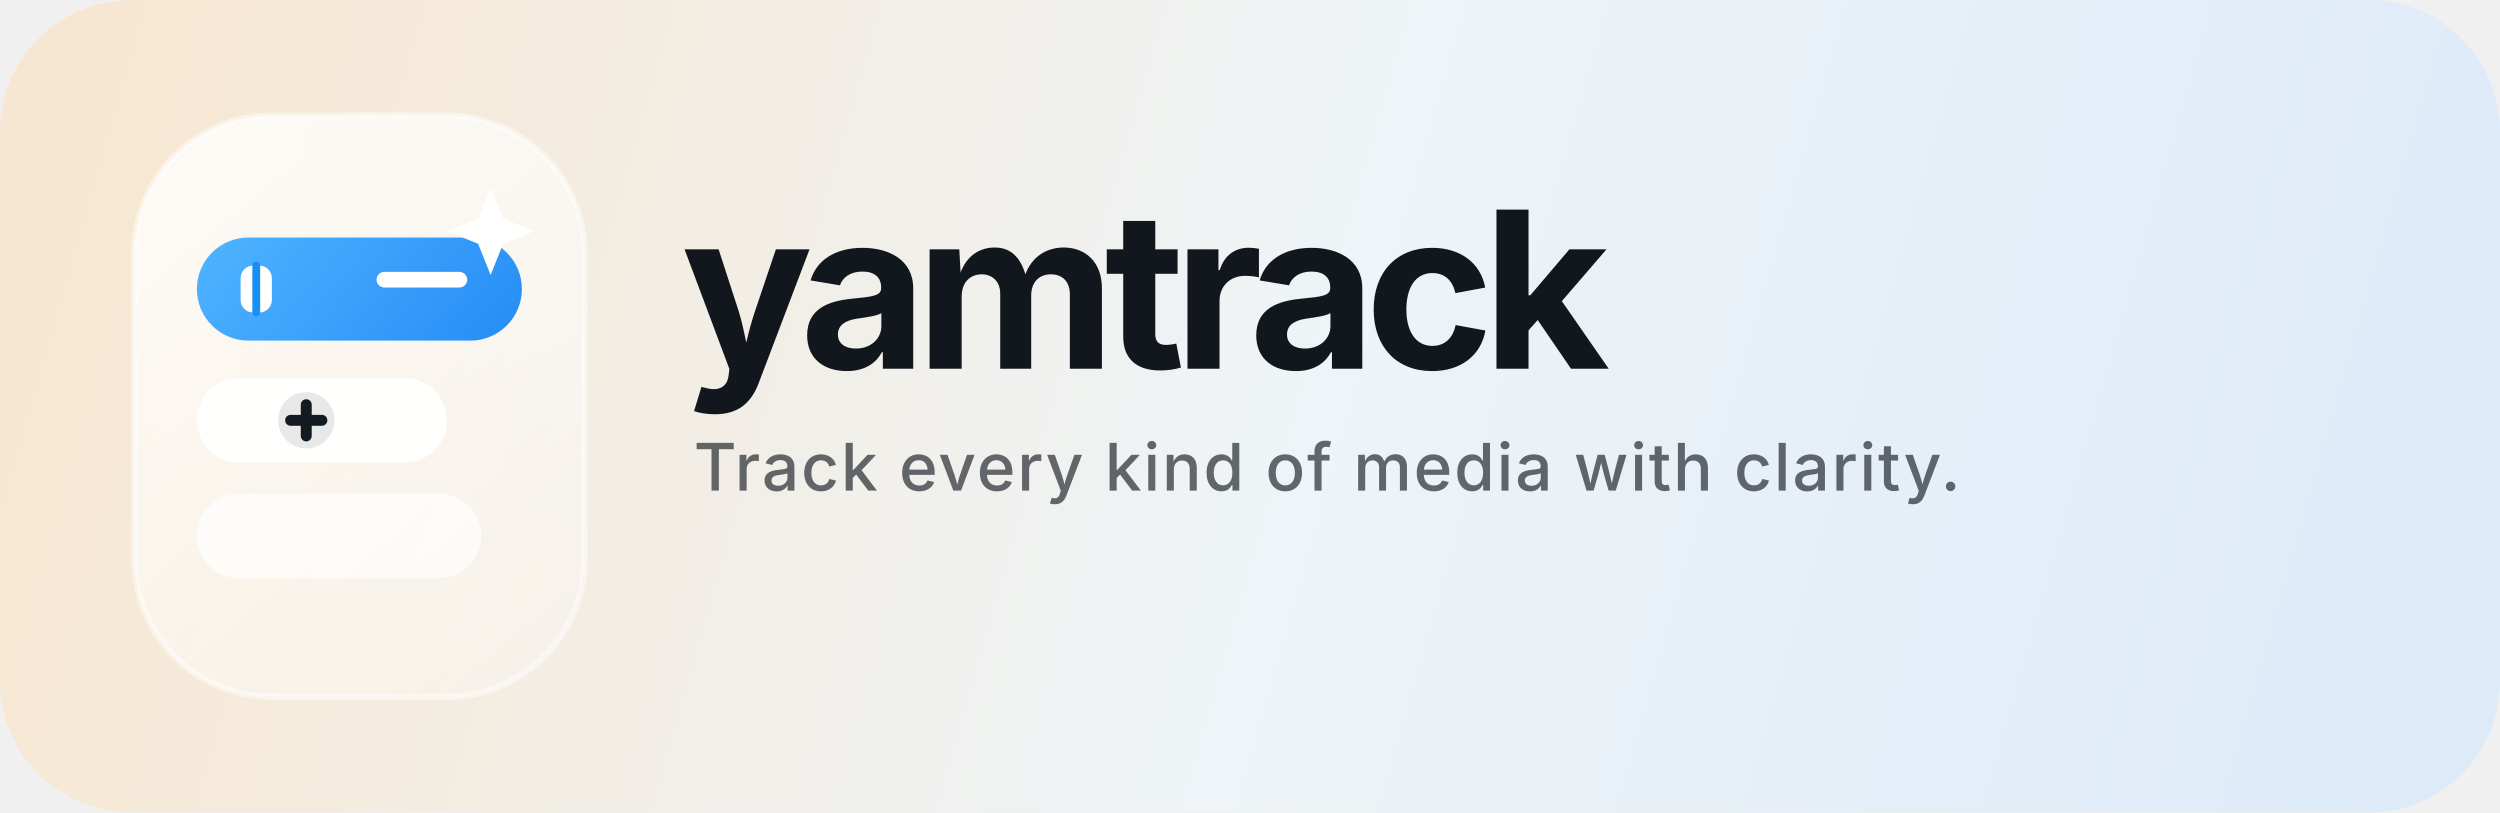
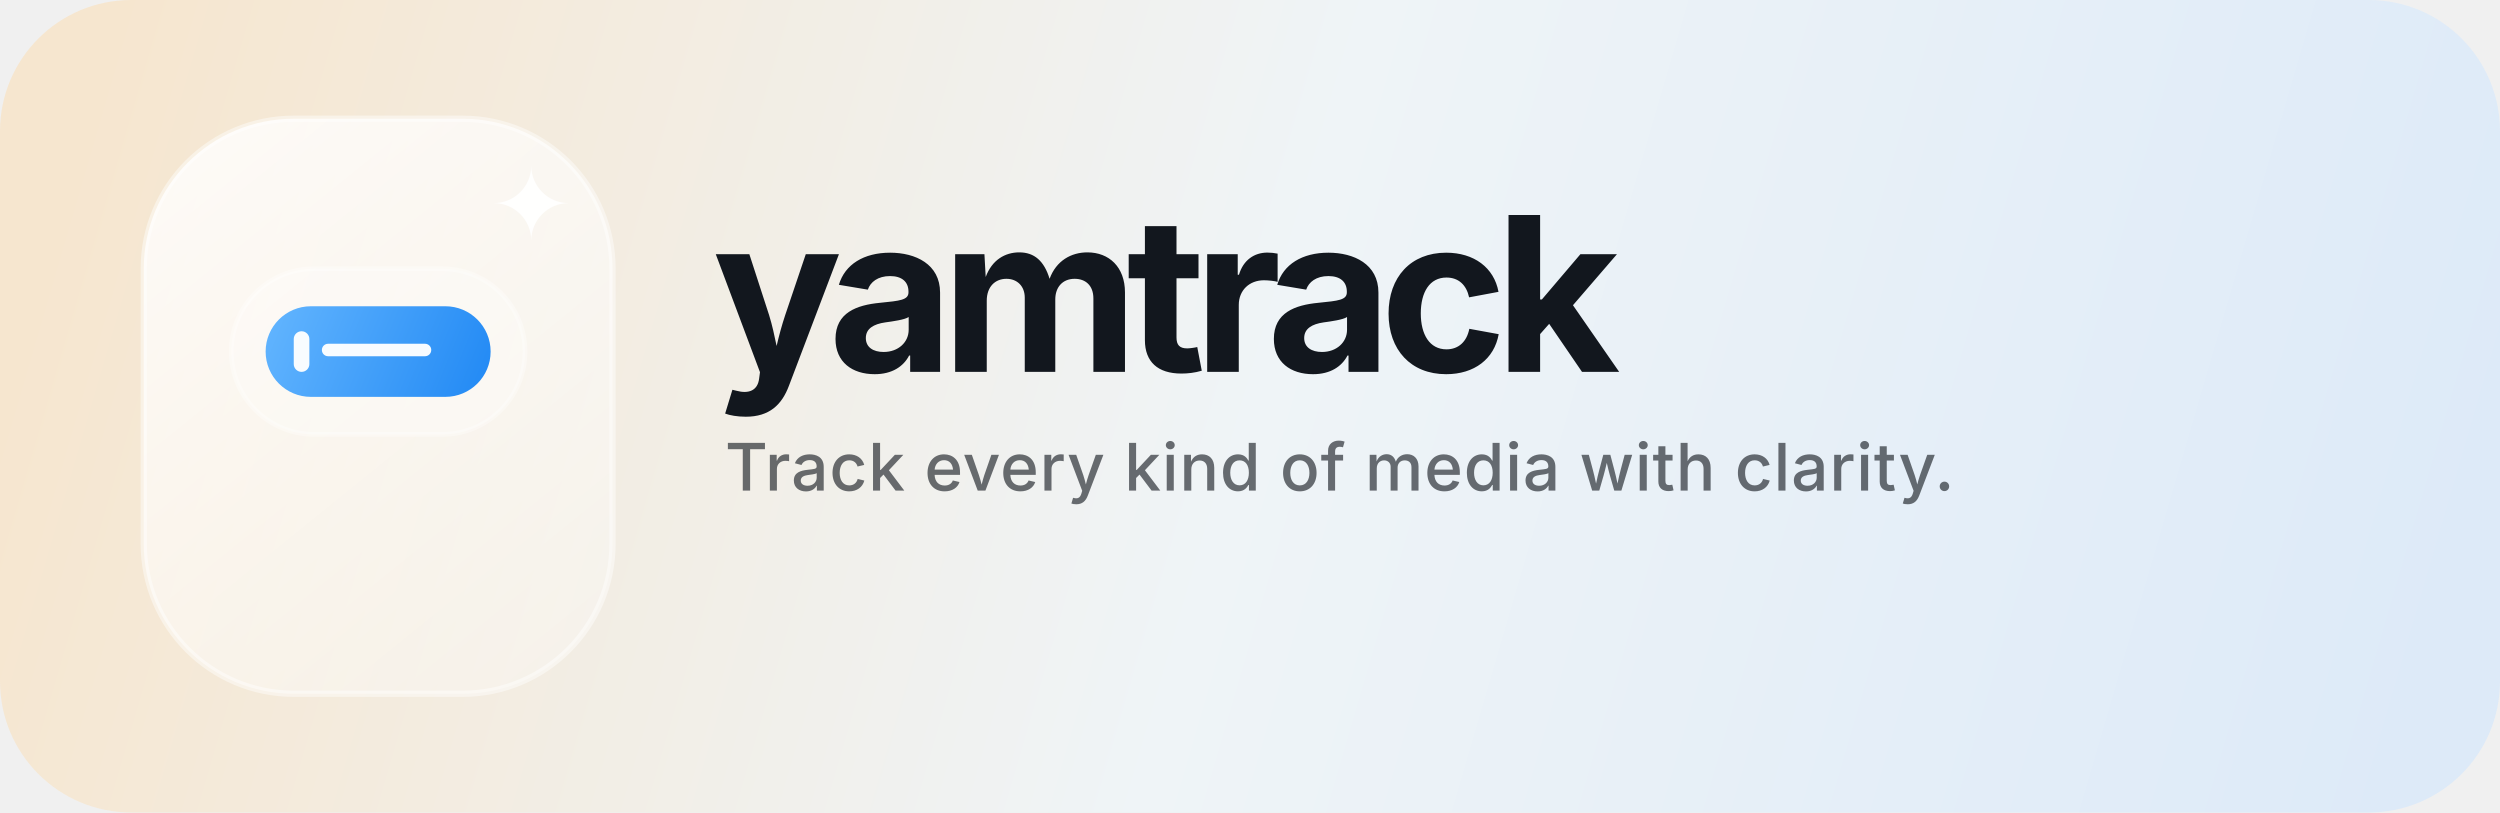
<svg xmlns="http://www.w3.org/2000/svg" width="1600" height="520" viewBox="0 0 1600 520" fill="none">
  <defs>
-     <linearGradient id="panel" x1="68" y1="48" x2="1550" y2="472" gradientUnits="userSpaceOnUse">
-       <stop stop-color="#F7E7D2" />
-       <stop offset="0.52" stop-color="#EEF4F7" />
+     <linearGradient id="panel" x1="64" y1="44" x2="1544" y2="476" gradientUnits="userSpaceOnUse">
+       <stop stop-color="#F6E6CF" />
+       <stop offset="0.5" stop-color="#EFF4F7" />
      <stop offset="1" stop-color="#DDEAF8" />
    </linearGradient>
-     <linearGradient id="miniGlass" x1="102" y1="102" x2="358" y2="414" gradientUnits="userSpaceOnUse">
-       <stop stop-color="#FFFFFF" stop-opacity="0.8" />
+     <linearGradient id="miniGlass" x1="112" y1="88" x2="382" y2="422" gradientUnits="userSpaceOnUse">
+       <stop stop-color="#FFFFFF" stop-opacity="0.82" />
      <stop offset="1" stop-color="#FFFFFF" stop-opacity="0.26" />
    </linearGradient>
-     <linearGradient id="miniAccent" x1="138" y1="154" x2="352" y2="338" gradientUnits="userSpaceOnUse">
-       <stop stop-color="#4DB2FF" />
-       <stop offset="1" stop-color="#127AF1" />
+     <linearGradient id="miniSlot" x1="160" y1="198" x2="326" y2="266" gradientUnits="userSpaceOnUse">
+       <stop stop-color="#67B8FF" />
+       <stop offset="1" stop-color="#1A84F3" />
    </linearGradient>
  </defs>
  <rect width="1600" height="520" rx="84" fill="url(#panel)" />
  <g>
-     <rect x="86" y="74" width="288" height="372" rx="88" fill="url(#miniGlass)" />
-     <rect x="86" y="74" width="288" height="372" rx="88" stroke="white" stroke-opacity="0.46" stroke-width="4" />
-     <rect x="126" y="152" width="208" height="66" rx="33" fill="url(#miniAccent)" />
-     <rect x="126" y="242" width="160" height="54" rx="27" fill="white" fill-opacity="0.96" />
-     <rect x="126" y="316" width="182" height="54" rx="27" fill="white" fill-opacity="0.7" />
-     <rect x="154" y="170" width="20" height="30" rx="8" fill="white" />
-     <path d="M164 170V200" stroke="#1790F5" stroke-width="5" stroke-linecap="round" />
-     <path d="M246 179H294" stroke="white" stroke-width="10" stroke-linecap="round" />
-     <circle cx="196" cy="269" r="18" fill="#1A1C20" fill-opacity="0.1" />
-     <path d="M196 259V279" stroke="#131A22" stroke-width="7" stroke-linecap="round" />
-     <path d="M186 269H206" stroke="#131A22" stroke-width="7" stroke-linecap="round" />
-     <path d="M314 120L322 140L342 148L322 156L314 176L306 156L286 148L306 140L314 120Z" fill="white" />
+     <rect x="92" y="76" width="300" height="368" rx="96" fill="url(#miniGlass)" />
+     <rect x="92" y="76" width="300" height="368" rx="96" stroke="white" stroke-opacity="0.44" stroke-width="4" />
+     <rect x="148" y="172" width="188" height="106" rx="53" fill="white" fill-opacity="0.28" />
+     <rect x="148" y="172" width="188" height="106" rx="53" stroke="white" stroke-opacity="0.32" stroke-width="3" />
+     <rect x="170" y="196" width="144" height="58" rx="29" fill="url(#miniSlot)" />
+     <rect x="206" y="220" width="70" height="8" rx="4" fill="white" fill-opacity="0.96" />
+     <rect x="188" y="212" width="10" height="26" rx="5" fill="white" fill-opacity="0.96" />
+     <path d="M340 154C340 140.745 350.745 130 364 130C350.745 130 340 119.255 340 106C340 119.255 329.255 130 316 130C329.255 130 340 140.745 340 154Z" fill="white" fill-opacity="0.94" />
  </g>
  <g fill="#12171E">
-     <text x="436" y="236" font-family="SF Pro Display, Inter, Helvetica Neue, Arial, sans-serif" font-size="140" font-weight="700" letter-spacing="-0.05em">yamtrack</text>
-     <text x="444" y="314" font-family="SF Pro Display, Inter, Helvetica Neue, Arial, sans-serif" font-size="42" font-weight="500" fill-opacity="0.64" letter-spacing="0.03em">Track every kind of media with clarity.</text>
+     <text x="456" y="238" font-family="SF Pro Display, Inter, Helvetica Neue, Arial, sans-serif" font-size="138" font-weight="650" letter-spacing="-0.055em">yamtrack</text>
+     <text x="464" y="314" font-family="SF Pro Display, Inter, Helvetica Neue, Arial, sans-serif" font-size="42" font-weight="500" fill-opacity="0.62" letter-spacing="0.015em">Track every kind of media with clarity.</text>
  </g>
</svg>
